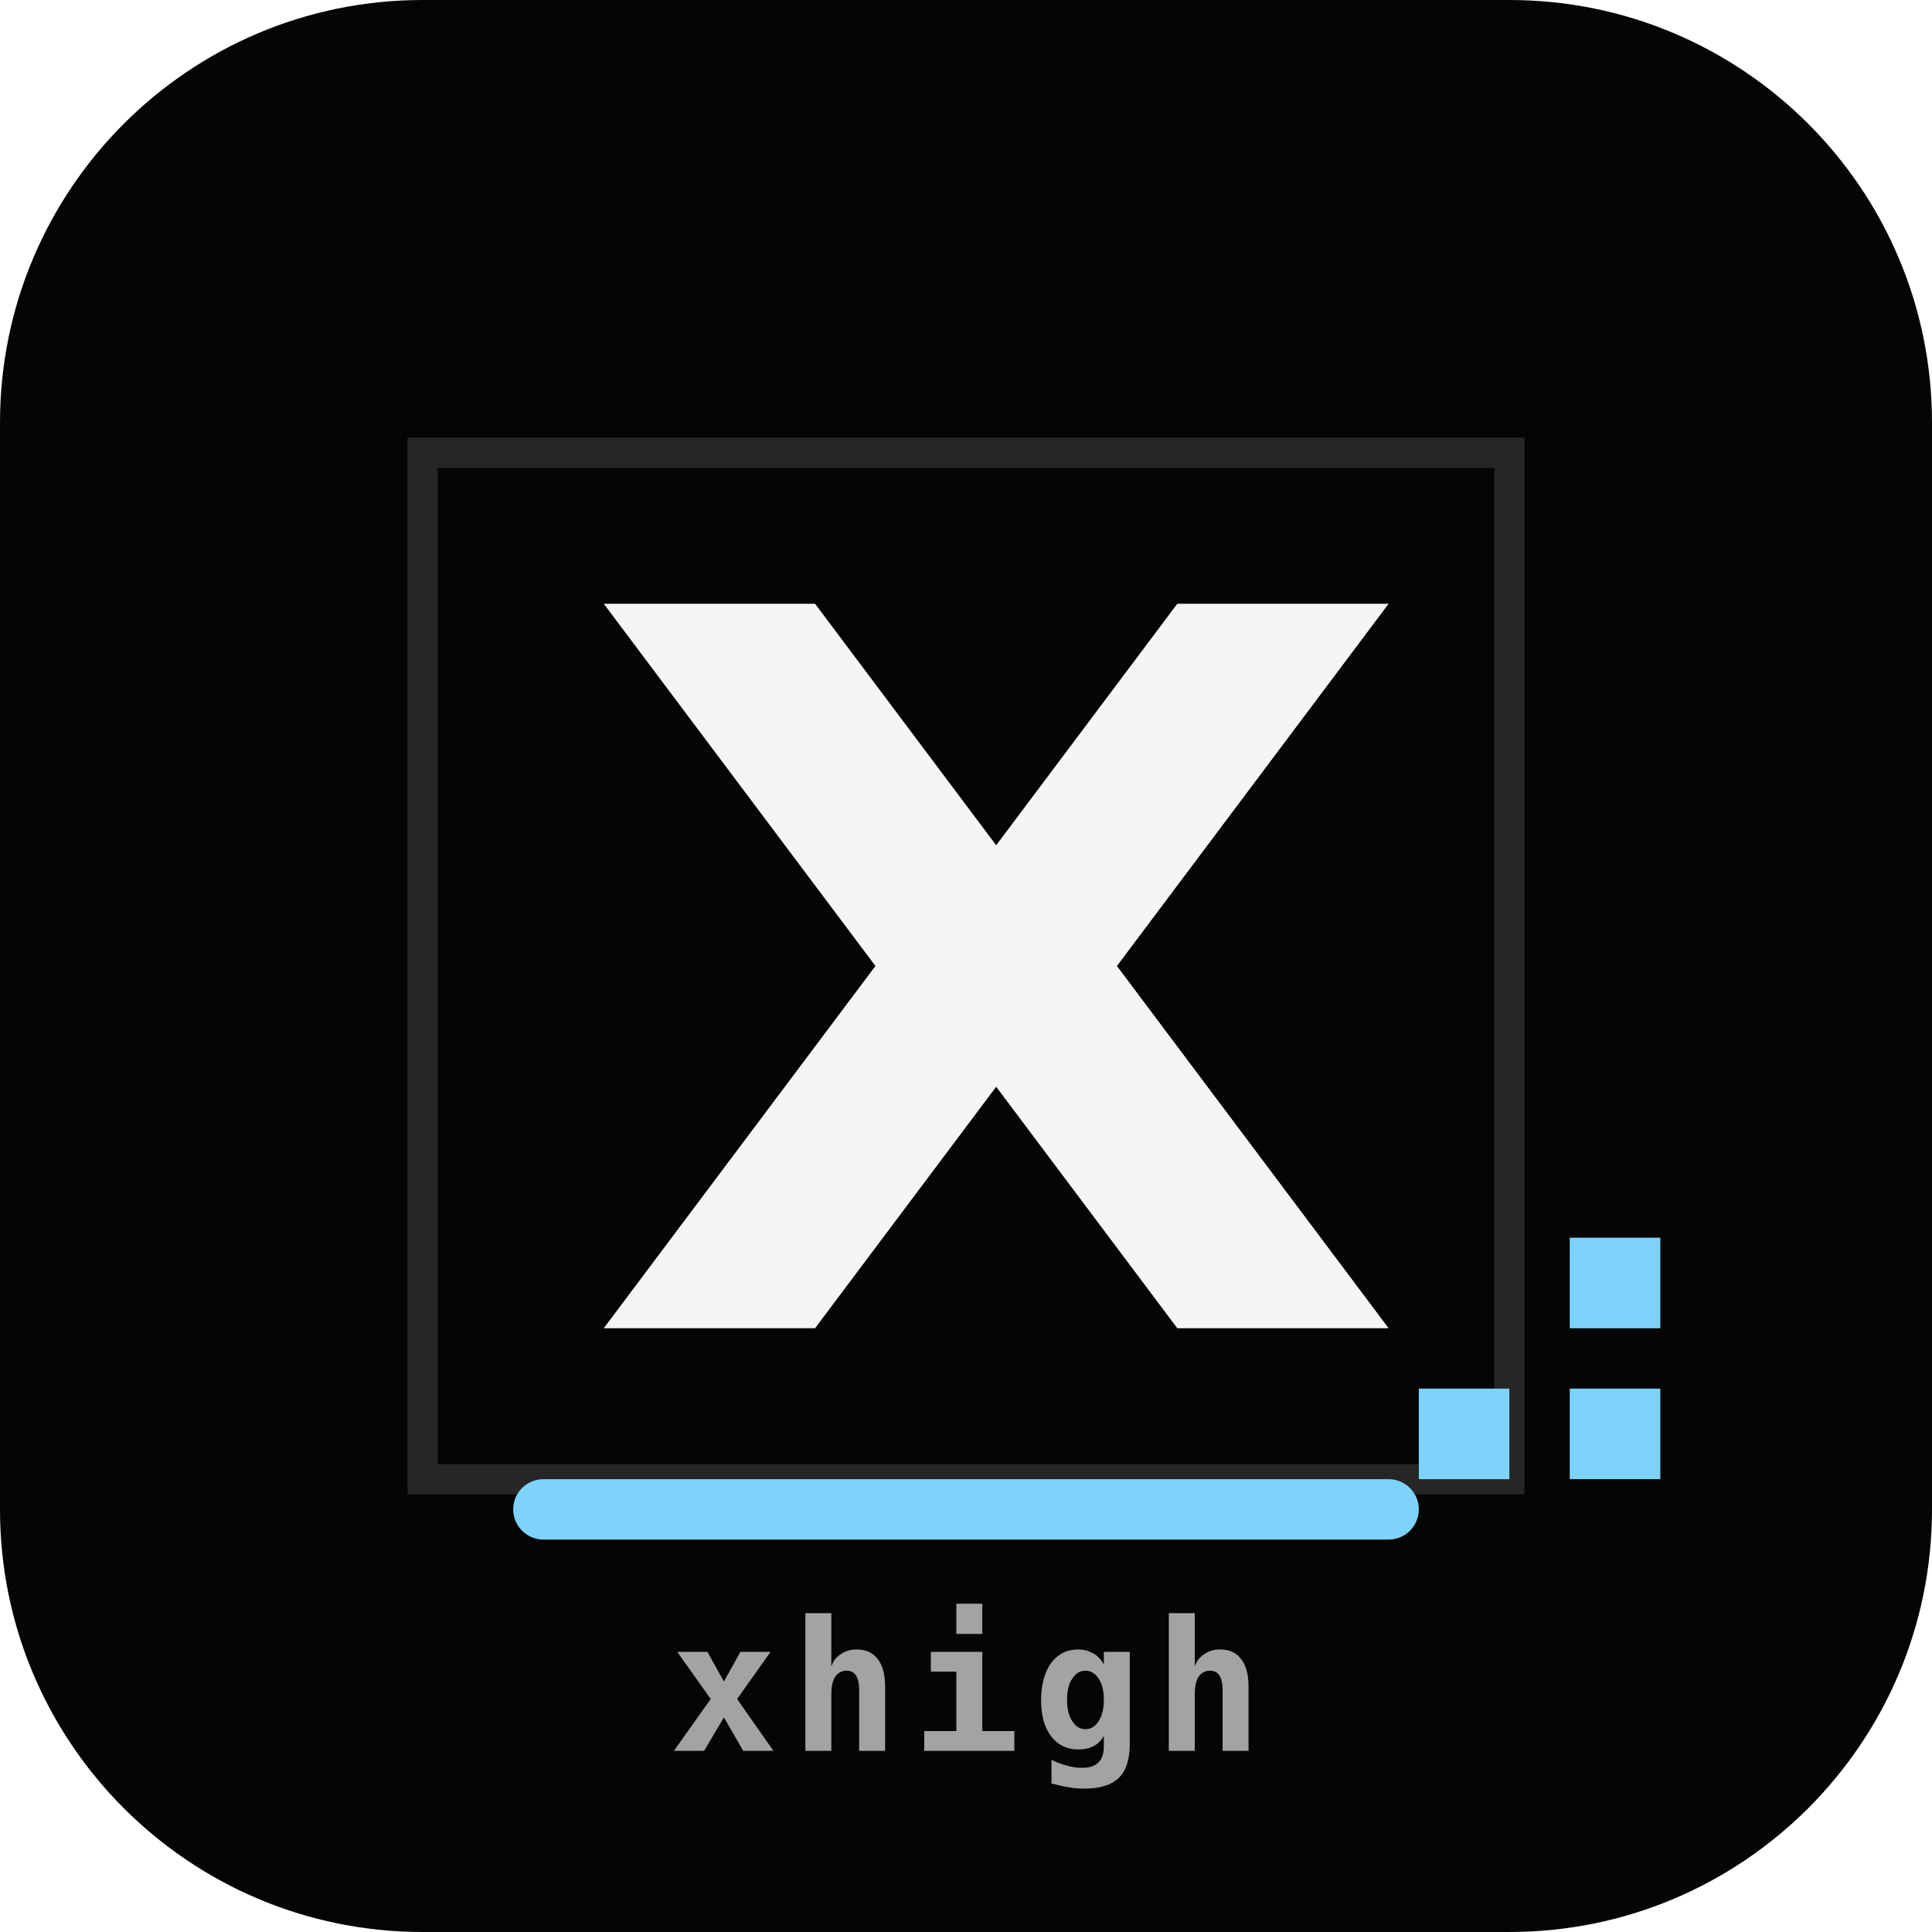
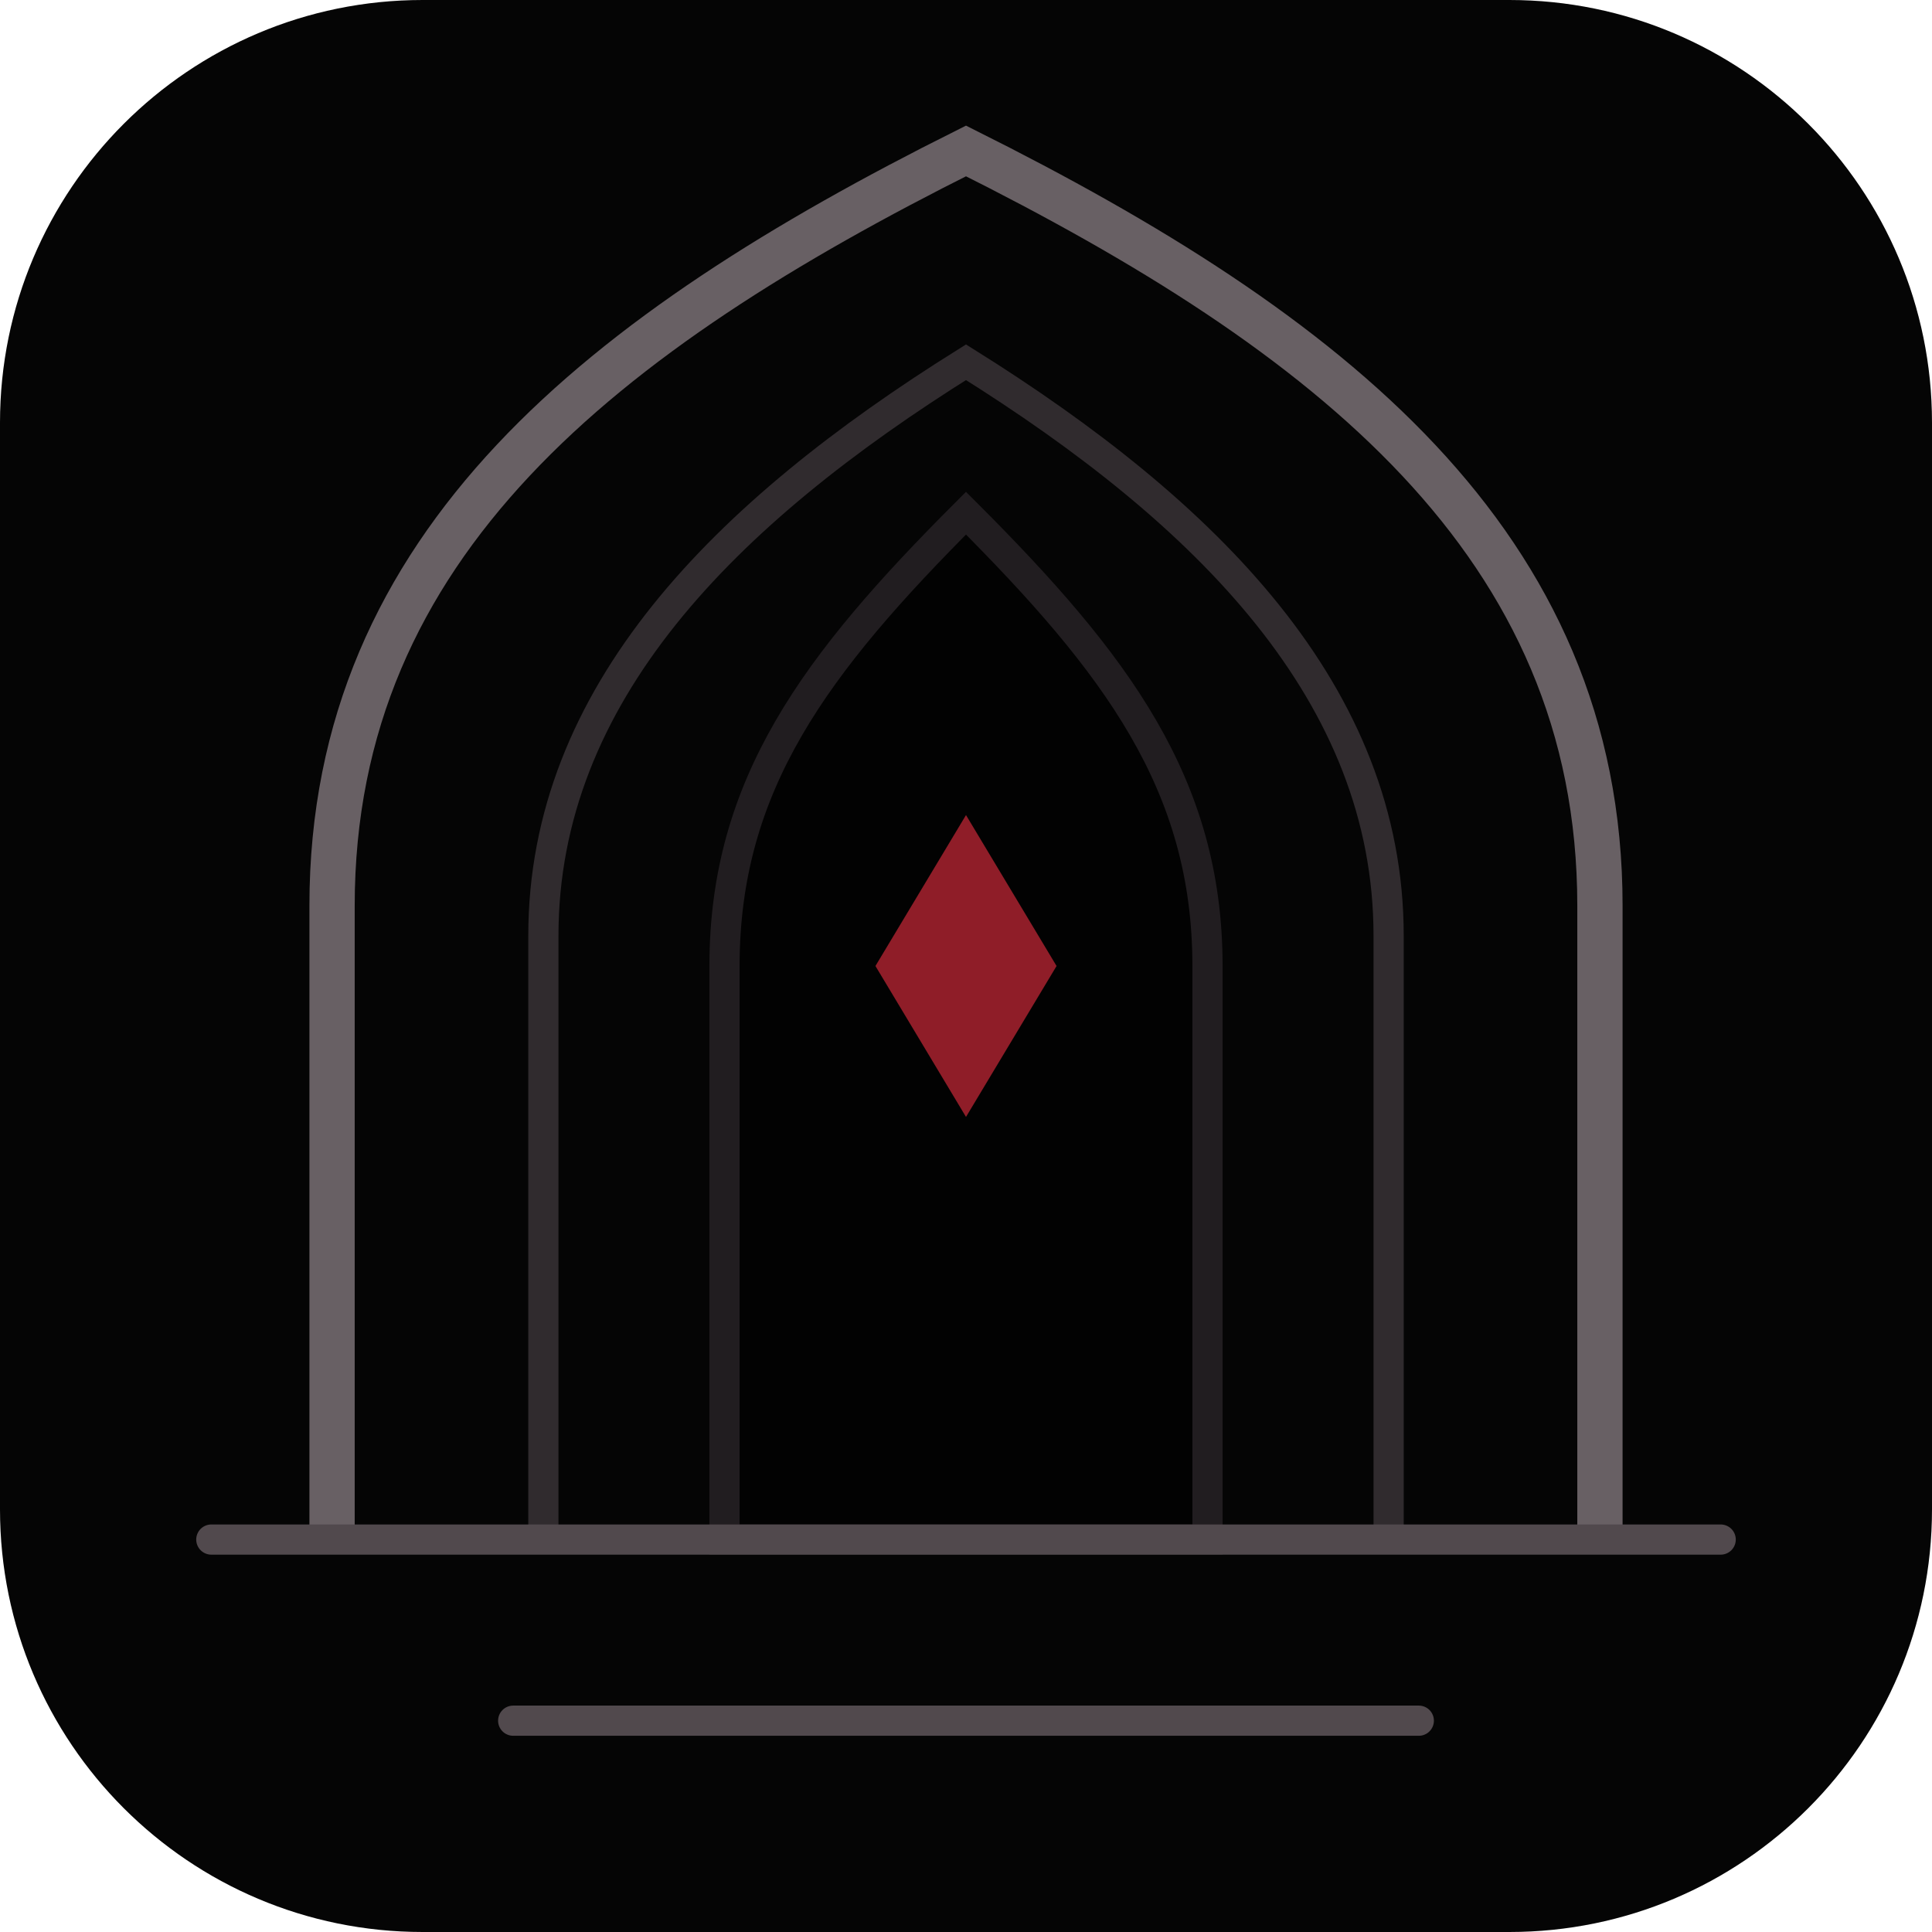
<svg xmlns="http://www.w3.org/2000/svg" viewBox="0 0 64 64">
  <rect width="64" height="64" rx="14" fill="#050505" />
-   <path d="M14 15h36v34H14z" fill="none" stroke="#262626" stroke-width="1" />
-   <path d="M20 20l9 12-9 12h7l6-8 6 8h7l-9-12 9-12h-7l-6 8-6-8z" fill="#f5f5f5" />
-   <path d="M18 50h28" stroke="#7dd3fc" stroke-width="2" stroke-linecap="round" />
-   <path d="M47 46h3v3h-3zM52 46h3v3h-3zM52 41h3v3h-3z" fill="#7dd3fc" />
-   <text x="32" y="58" text-anchor="middle" font-family="monospace" font-size="6" font-weight="700" fill="#a3a3a3" letter-spacing=".4">xhigh</text>
+   <path d="M11 51V30C11 18 20 11 32 5c12 6 21 13 21 25v21" fill="none" stroke="#686064" stroke-width="1.5" />
+   <path d="M18 51V31c0-8 6-14 14-19 8 5 14 11 14 19v20" fill="none" stroke="#302b2e" />
+   <path d="M24 51V32c0-6 3-10 8-15 5 5 8 9 8 15v19Z" fill="#020202" stroke="#211d20" />
+   <path d="M7 51h50M17 57h30" stroke="#51494d" stroke-linecap="round" />
+   <path d="m32 27 3 5-3 5-3-5 3-5Z" fill="#8f1d28" />
</svg>
